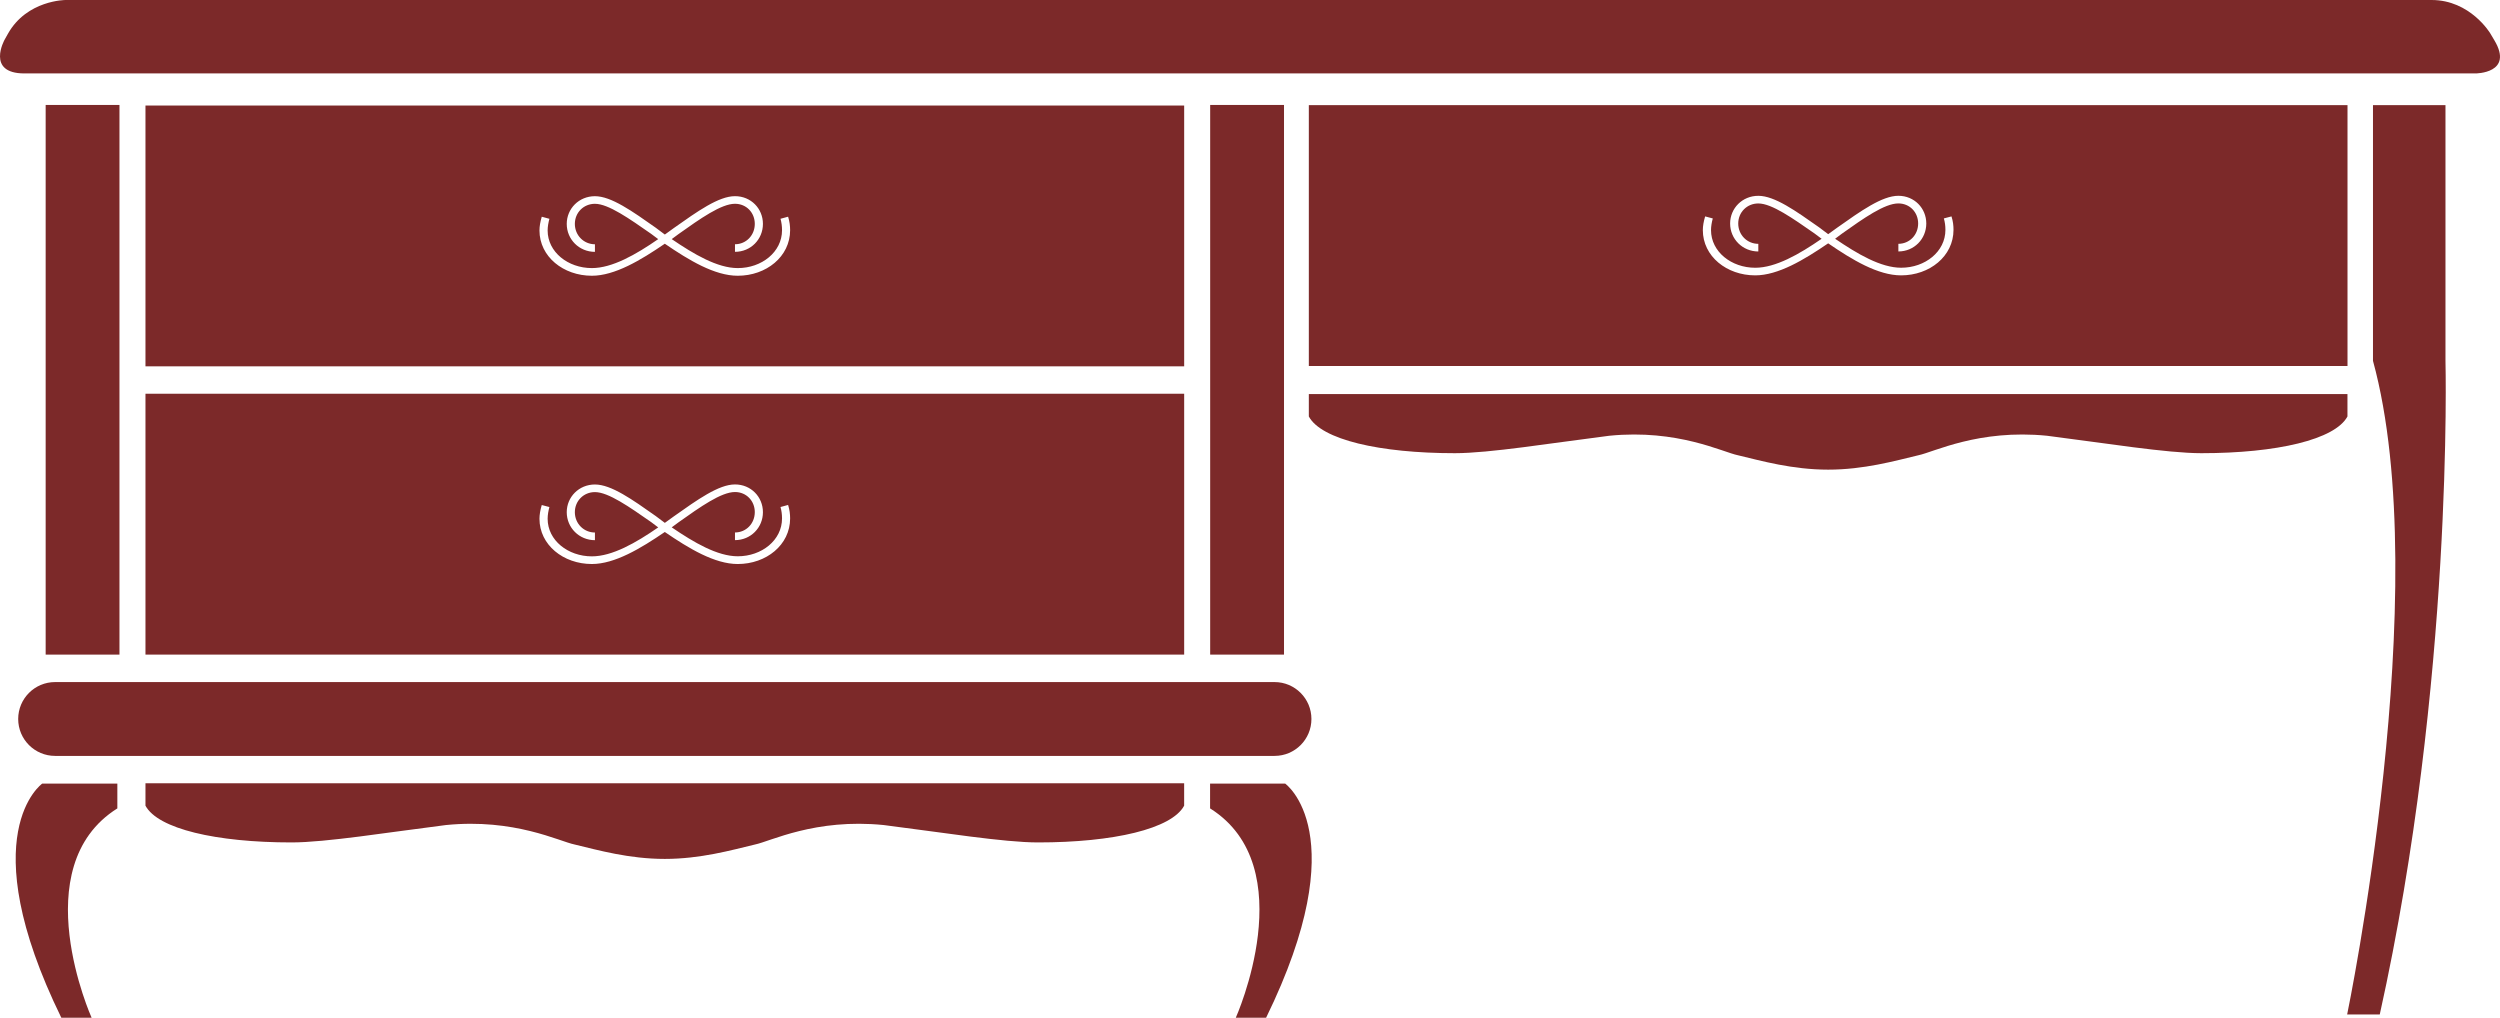
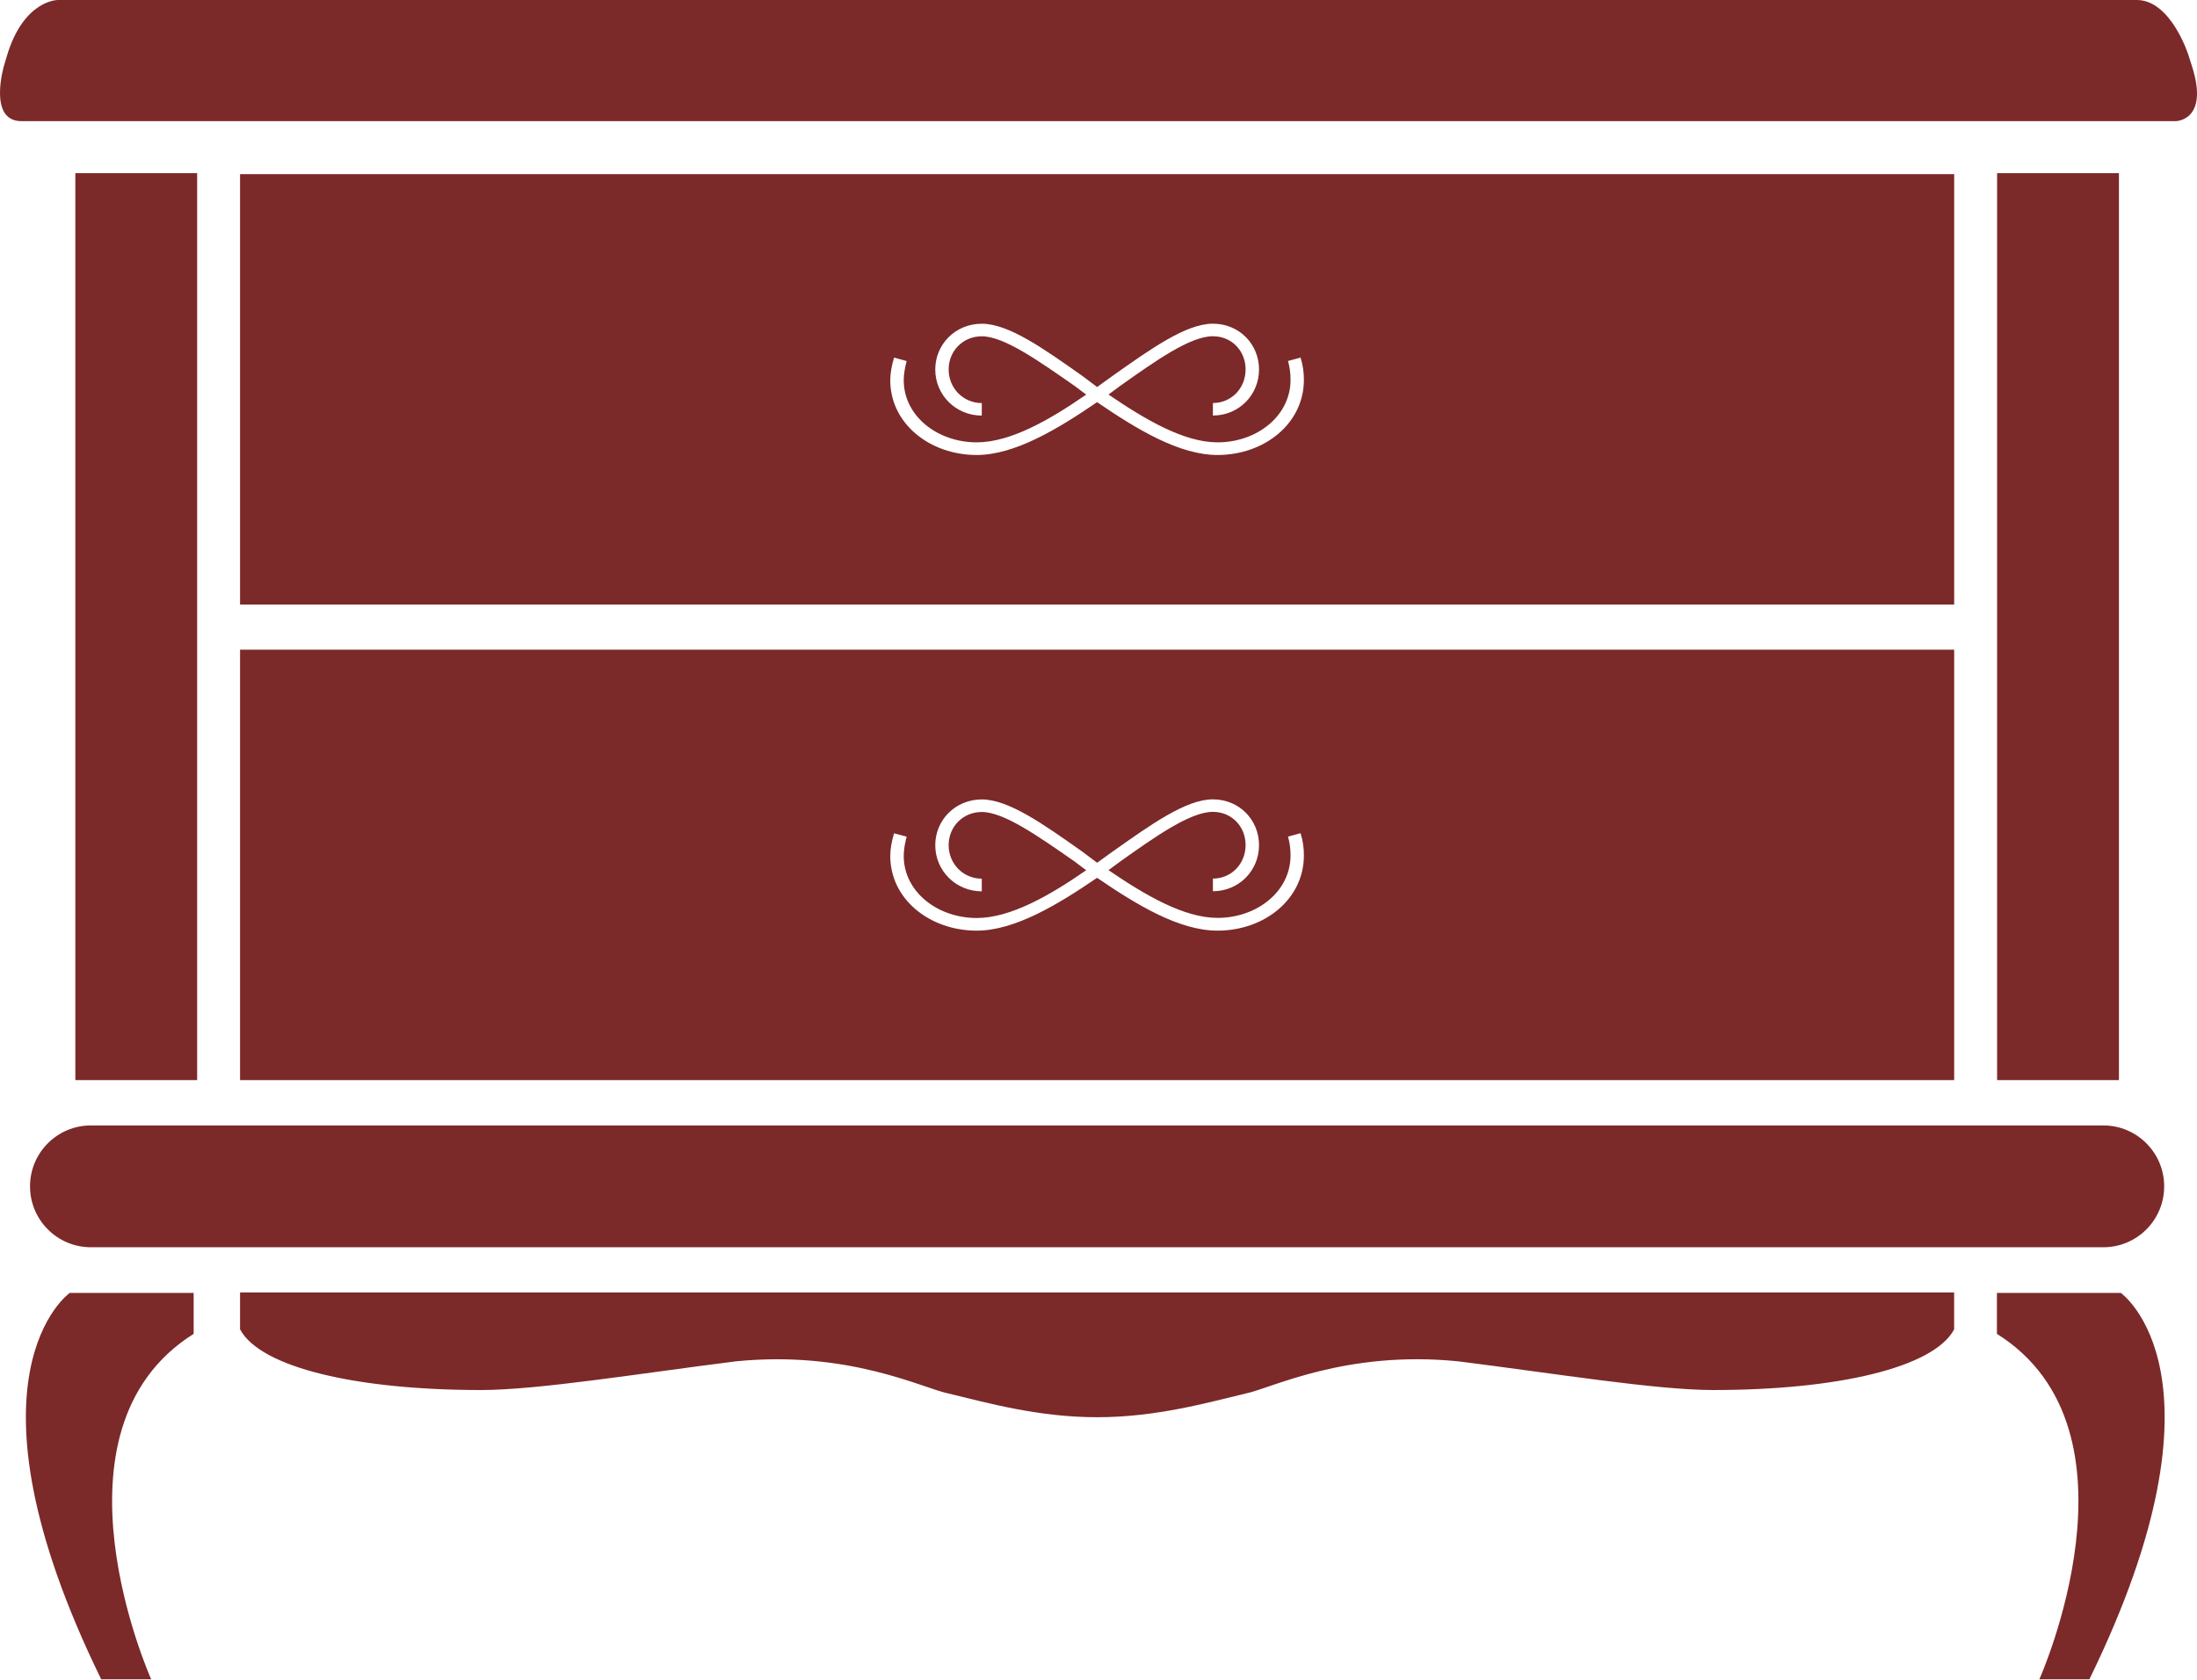
- <svg xmlns="http://www.w3.org/2000/svg" version="1.1" id="Layer_1" x="0px" y="0px" width="297.639" height="121.172" viewBox="0 0 297.639 121.172" enable-background="new 0 0 99.212 63.086" xml:space="preserve">
+ <svg xmlns="http://www.w3.org/2000/svg" version="1.1" id="Layer_1" x="0px" y="0px" width="138.5" height="105.882" viewBox="0 0 138.5 105.882" enable-background="new 0 0 99.212 63.086" xml:space="preserve">
  <defs id="defs33" />
-   <g id="g2993" transform="scale(3.000009,3.000009)">
-     <path style="fill:#7c2929" id="path3" d="m 93.161,4.173 h -41.22 v 10.351 h 41.22 v -10.351 z m -17.715,6.755 c -0.918,0 -1.938,-0.615 -2.895,-1.271 -0.959,0.656 -1.987,1.271 -2.896,1.271 -1.13,0 -2.078,-0.756 -2.078,-1.795 0,-0.162 0.031,-0.343 0.092,-0.545 l 0.303,0.081 c -0.041,0.151 -0.07,0.312 -0.07,0.464 0,0.857 0.807,1.493 1.755,1.493 0.808,0 1.745,-0.535 2.634,-1.15 l -0.283,-0.212 c -0.856,-0.595 -1.693,-1.19 -2.229,-1.19 -0.453,0 -0.797,0.353 -0.797,0.796 0,0.454 0.354,0.807 0.797,0.807 v 0.303 c -0.625,0 -1.119,-0.495 -1.119,-1.11 0,-0.605 0.484,-1.099 1.119,-1.099 0.646,0 1.482,0.595 2.411,1.25 l 0.362,0.272 0.363,-0.262 c 0.927,-0.655 1.774,-1.261 2.422,-1.261 0.635,0 1.108,0.494 1.108,1.099 0,0.615 -0.483,1.11 -1.108,1.11 v -0.303 c 0.442,0 0.785,-0.353 0.785,-0.807 0,-0.443 -0.332,-0.796 -0.785,-0.796 -0.545,0 -1.373,0.584 -2.24,1.2 l -0.271,0.202 c 0.889,0.605 1.814,1.15 2.622,1.15 0.948,0 1.756,-0.635 1.756,-1.503 0,-0.161 -0.021,-0.312 -0.062,-0.454 l 0.303,-0.08 c 0.061,0.191 0.08,0.362 0.08,0.534 -0.001,1.049 -0.949,1.806 -2.079,1.806 z" />
-     <path style="fill:#7c2929" id="path5" d="M 0.969,2.914 H 98.239 c 0,10e-4 1.538,10e-4 0.748,-1.319 l -0.164,-0.276 c 0,0 -0.789,-1.319 -2.326,-1.319 H 2.603 c 0,0 -1.537,0 -2.289,1.341 l -0.13,0.232 c 0,0 -0.188,0.334 -0.184,0.669 V 2.244 C 0.004,2.579 0.201,2.914 0.969,2.914 z" />
-     <path style="fill:#7c2929" id="path7" d="m 51.001,31.096 h -2.979 v 0.985 c 3.704,2.326 1.02,8.309 1.02,8.309 h 1.203 c 3.572,-7.311 0.756,-9.294 0.756,-9.294 z" />
-     <path style="fill:#7c2929" id="path9" d="m 4.657,32.081 v -0.985 h -2.98 c 0,0 -2.817,1.983 0.757,9.294 h 1.202 c 0,0 -2.685,-5.981 1.021,-8.309 z" />
-     <rect style="fill:#7c2929" id="rect11" height="21.813" width="2.93" y="4.165" x="48.026" />
-     <path style="fill:#7c2929" id="path13" d="m 93.16,15.639 h -20.609 -20.61 v 0.888 c 0.491,0.918 2.803,1.458 5.798,1.458 1.366,0 3.811,-0.399 6.125,-0.692 2.719,-0.271 4.502,0.653 5.111,0.775 0.935,0.224 2.16,0.57 3.576,0.57 1.414,0 2.642,-0.346 3.576,-0.57 0.608,-0.122 2.392,-1.046 5.11,-0.775 2.313,0.293 4.759,0.692 6.125,0.692 2.995,0 5.306,-0.541 5.797,-1.458 v -0.888 z" />
-     <path style="fill:#7c2929" id="path15" d="m 5.773,31.085 v 0.888 c 0.492,0.919 2.803,1.459 5.798,1.459 1.366,0 3.811,-0.399 6.125,-0.69 2.719,-0.272 4.502,0.651 5.111,0.773 0.935,0.225 2.161,0.571 3.576,0.571 1.414,0 2.642,-0.347 3.576,-0.571 0.609,-0.122 2.393,-1.047 5.111,-0.773 2.313,0.291 4.759,0.69 6.125,0.69 2.995,0 5.306,-0.54 5.798,-1.459 v -0.888 h -20.61 -20.61 z" />
-     <path style="fill:#7c2929" id="path17" d="M 50.581,27.068 H 2.187 c -0.809,0 -1.465,0.655 -1.465,1.465 0,0.81 0.656,1.465 1.465,1.465 H 50.581 c 0.809,0 1.463,-0.655 1.463,-1.465 0,-0.81 -0.657,-1.465 -1.463,-1.465 z" />
-     <path style="fill:#7c2929" id="path19" d="m 97.049,4.171 h -2.877 v 10.149 c 2.482,9.055 -1.025,25.939 -1.025,25.939 h 1.294 c 2.933,-13.215 2.608,-25.94 2.608,-25.94 V 4.171 z" />
-     <path style="fill:#7c2929" id="path21" d="M 46.994,15.626 H 5.773 v 10.352 H 46.994 v -10.352 z m -17.716,6.757 c -0.918,0 -1.937,-0.615 -2.895,-1.271 -0.959,0.655 -1.987,1.271 -2.895,1.271 -1.131,0 -2.079,-0.757 -2.079,-1.796 0,-0.161 0.031,-0.344 0.091,-0.545 l 0.303,0.08 c -0.04,0.151 -0.07,0.312 -0.07,0.465 0,0.857 0.807,1.492 1.756,1.492 0.807,0 1.744,-0.534 2.632,-1.149 l -0.282,-0.212 c -0.857,-0.596 -1.694,-1.189 -2.229,-1.189 -0.453,0 -0.797,0.354 -0.797,0.797 0,0.453 0.354,0.807 0.797,0.807 v 0.304 c -0.625,0 -1.119,-0.495 -1.119,-1.11 0,-0.604 0.484,-1.1 1.119,-1.1 0.646,0 1.483,0.596 2.411,1.251 l 0.363,0.272 0.363,-0.262 c 0.928,-0.656 1.774,-1.263 2.421,-1.263 0.635,0 1.109,0.495 1.109,1.101 0,0.614 -0.484,1.109 -1.109,1.109 v -0.304 c 0.443,0 0.786,-0.353 0.786,-0.808 0,-0.442 -0.332,-0.797 -0.786,-0.797 -0.545,0 -1.372,0.586 -2.239,1.201 l -0.272,0.201 c 0.888,0.605 1.815,1.148 2.622,1.148 0.948,0 1.756,-0.635 1.756,-1.502 0,-0.162 -0.021,-0.312 -0.061,-0.453 l 0.302,-0.082 c 0.06,0.192 0.08,0.365 0.08,0.535 0,1.052 -0.948,1.809 -2.078,1.809 z" />
-     <rect style="fill:#7c2929" id="rect23" height="21.813" width="2.929" y="4.165" x="1.812" />
-     <path style="fill:#7c2929" id="path27" d="M 46.994,4.188 H 5.773 v 10.351 H 46.994 v -10.351 z m -17.716,6.755 c -0.918,0 -1.937,-0.615 -2.895,-1.271 -0.959,0.656 -1.987,1.271 -2.895,1.271 -1.131,0 -2.079,-0.758 -2.079,-1.797 0,-0.162 0.031,-0.343 0.091,-0.545 l 0.303,0.082 c -0.04,0.151 -0.07,0.312 -0.07,0.463 0,0.857 0.807,1.493 1.756,1.493 0.807,0 1.744,-0.534 2.632,-1.149 l -0.282,-0.211 c -0.857,-0.596 -1.694,-1.191 -2.229,-1.191 -0.453,0 -0.797,0.353 -0.797,0.797 0,0.454 0.354,0.809 0.797,0.809 v 0.301 c -0.625,0 -1.119,-0.494 -1.119,-1.109 0,-0.605 0.484,-1.1 1.119,-1.1 0.646,0 1.483,0.596 2.411,1.25 l 0.363,0.272 0.363,-0.262 c 0.928,-0.656 1.774,-1.261 2.421,-1.261 0.635,0 1.109,0.494 1.109,1.1 0,0.615 -0.484,1.109 -1.109,1.109 v -0.301 c 0.443,0 0.786,-0.354 0.786,-0.809 0,-0.444 -0.332,-0.797 -0.786,-0.797 -0.545,0 -1.372,0.585 -2.239,1.201 l -0.272,0.201 c 0.888,0.605 1.815,1.15 2.622,1.15 0.948,0 1.756,-0.636 1.756,-1.503 0,-0.162 -0.021,-0.312 -0.061,-0.454 l 0.302,-0.082 c 0.06,0.192 0.08,0.364 0.08,0.535 0,1.05 -0.948,1.808 -2.078,1.808 z" />
+   <g id="g3006" transform="matrix(0.873817,0,0,0.873817,0,-1.465878e-6)">
+     <path style="fill:#7c2929" id="path5" d="M 1.548,8.742 H 156.945 c 0,0.003 2.457,0.003 1.195,-3.957 L 157.877,3.957 c 0,0 -1.26,-3.957 -3.716,-3.957 H 4.159 c 0,0 -2.455,0 -3.657,4.023 l -0.208,0.696 c 0,0 -0.3,1.002 -0.294,2.007 v 0.006 C 0.006,7.737 0.321,8.742 1.548,8.742 z" />
+     <path style="fill:#7c2929" id="path7" d="m 153.003,93.29 h -8.937 v 2.955 c 11.112,6.978 3.06,24.927 3.06,24.927 h 3.609 c 10.716,-21.933 2.268,-27.882 2.268,-27.882 z" />
+     <path style="fill:#7c2929" id="path9" d="M 13.971,96.245 V 93.29 H 5.031 c 0,0 -8.451,5.949 2.271,27.882 h 3.606 c 0,0 -8.055,-17.943 3.063,-24.927 z" />
+     <rect style="fill:#7c2929" id="rect11" height="65.44" width="8.79" y="12.495" x="144.078" />
+     <path style="fill:#7c2929" id="path15" d="m 17.319,93.257 v 2.664 c 1.476,2.757 8.409,4.377 17.394,4.377 4.098,0 11.433,-1.197 18.375,-2.07 8.157,-0.816 13.506,1.953 15.333,2.319 2.805,0.675 6.483,1.713 10.728,1.713 4.242,0 7.926,-1.041 10.728,-1.713 1.827,-0.366 7.179,-3.141 15.333,-2.319 6.939,0.873 14.277,2.07 18.375,2.07 8.985,0 15.918,-1.62 17.394,-4.377 V 93.257 H 79.149 17.319 z" />
+     <path style="fill:#7c2929" id="path17" d="M 151.743,81.206 H 6.561 c -2.427,0 -4.395,1.965 -4.395,4.395 0,2.43 1.968,4.395 4.395,4.395 H 151.743 c 2.427,0 4.389,-1.965 4.389,-4.395 0,-2.43 -1.971,-4.395 -4.389,-4.395 z" />
+     <path style="fill:#7c2929" id="path21" d="M 140.982,46.879 H 17.319 V 77.936 H 140.982 V 46.879 z M 87.834,67.151 c -2.754,0 -5.811,-1.845 -8.685,-3.813 -2.877,1.965 -5.961,3.813 -8.685,3.813 -3.393,0 -6.237,-2.271 -6.237,-5.388 0,-0.483 0.093,-1.032 0.273,-1.635 l 0.909,0.24 c -0.12,0.453 -0.21,0.936 -0.21,1.395 0,2.571 2.421,4.476 5.268,4.476 2.421,0 5.232,-1.602 7.896,-3.447 l -0.846,-0.636 c -2.571,-1.788 -5.082,-3.567 -6.687,-3.567 -1.359,0 -2.391,1.062 -2.391,2.391 0,1.359 1.062,2.421 2.391,2.421 v 0.912 c -1.875,0 -3.357,-1.485 -3.357,-3.33 0,-1.812 1.452,-3.3 3.357,-3.3 1.938,0 4.449,1.788 7.233,3.753 l 1.089,0.816 1.089,-0.786 c 2.784,-1.968 5.322,-3.789 7.263,-3.789 1.905,0 3.327,1.485 3.327,3.303 0,1.842 -1.452,3.327 -3.327,3.327 v -0.912 c 1.329,0 2.358,-1.059 2.358,-2.424 0,-1.326 -0.996,-2.391 -2.358,-2.391 -1.635,0 -4.116,1.758 -6.717,3.603 l -0.816,0.603 c 2.664,1.815 5.445,3.444 7.866,3.444 2.844,0 5.268,-1.905 5.268,-4.506 0,-0.486 -0.063,-0.936 -0.183,-1.359 l 0.906,-0.246 c 0.18,0.576 0.24,1.095 0.24,1.605 0,3.156 -2.844,5.427 -6.234,5.427 z" />
+     <rect style="fill:#7c2929" id="rect23" height="65.44" width="8.787" y="12.495" x="5.436" />
+     <path style="fill:#7c2929" id="path27" d="M 140.982,12.565 H 17.319 V 43.618 H 140.982 V 12.565 z M 87.834,32.83 c -2.754,0 -5.811,-1.845 -8.685,-3.813 -2.877,1.968 -5.961,3.813 -8.685,3.813 -3.393,0 -6.237,-2.274 -6.237,-5.391 0,-0.486 0.093,-1.029 0.273,-1.635 l 0.909,0.246 c -0.12,0.453 -0.21,0.936 -0.21,1.389 0,2.571 2.421,4.479 5.268,4.479 2.421,0 5.232,-1.602 7.896,-3.447 L 77.517,27.838 c -2.571,-1.788 -5.082,-3.573 -6.687,-3.573 -1.359,0 -2.391,1.059 -2.391,2.391 0,1.362 1.062,2.427 2.391,2.427 v 0.903 c -1.875,0 -3.357,-1.482 -3.357,-3.327 0,-1.815 1.452,-3.3 3.357,-3.3 1.938,0 4.449,1.788 7.233,3.75 l 1.089,0.816 1.089,-0.786 c 2.784,-1.968 5.322,-3.783 7.263,-3.783 1.905,0 3.327,1.482 3.327,3.3 0,1.845 -1.452,3.327 -3.327,3.327 v -0.903 c 1.329,0 2.358,-1.062 2.358,-2.427 0,-1.332 -0.996,-2.391 -2.358,-2.391 -1.635,0 -4.116,1.755 -6.717,3.603 l -0.816,0.603 c 2.664,1.815 5.445,3.45 7.866,3.45 2.844,0 5.268,-1.908 5.268,-4.509 0,-0.486 -0.063,-0.936 -0.183,-1.362 l 0.906,-0.246 c 0.18,0.576 0.24,1.092 0.24,1.605 0,3.15 -2.844,5.424 -6.234,5.424 z" />
  </g>
</svg>
